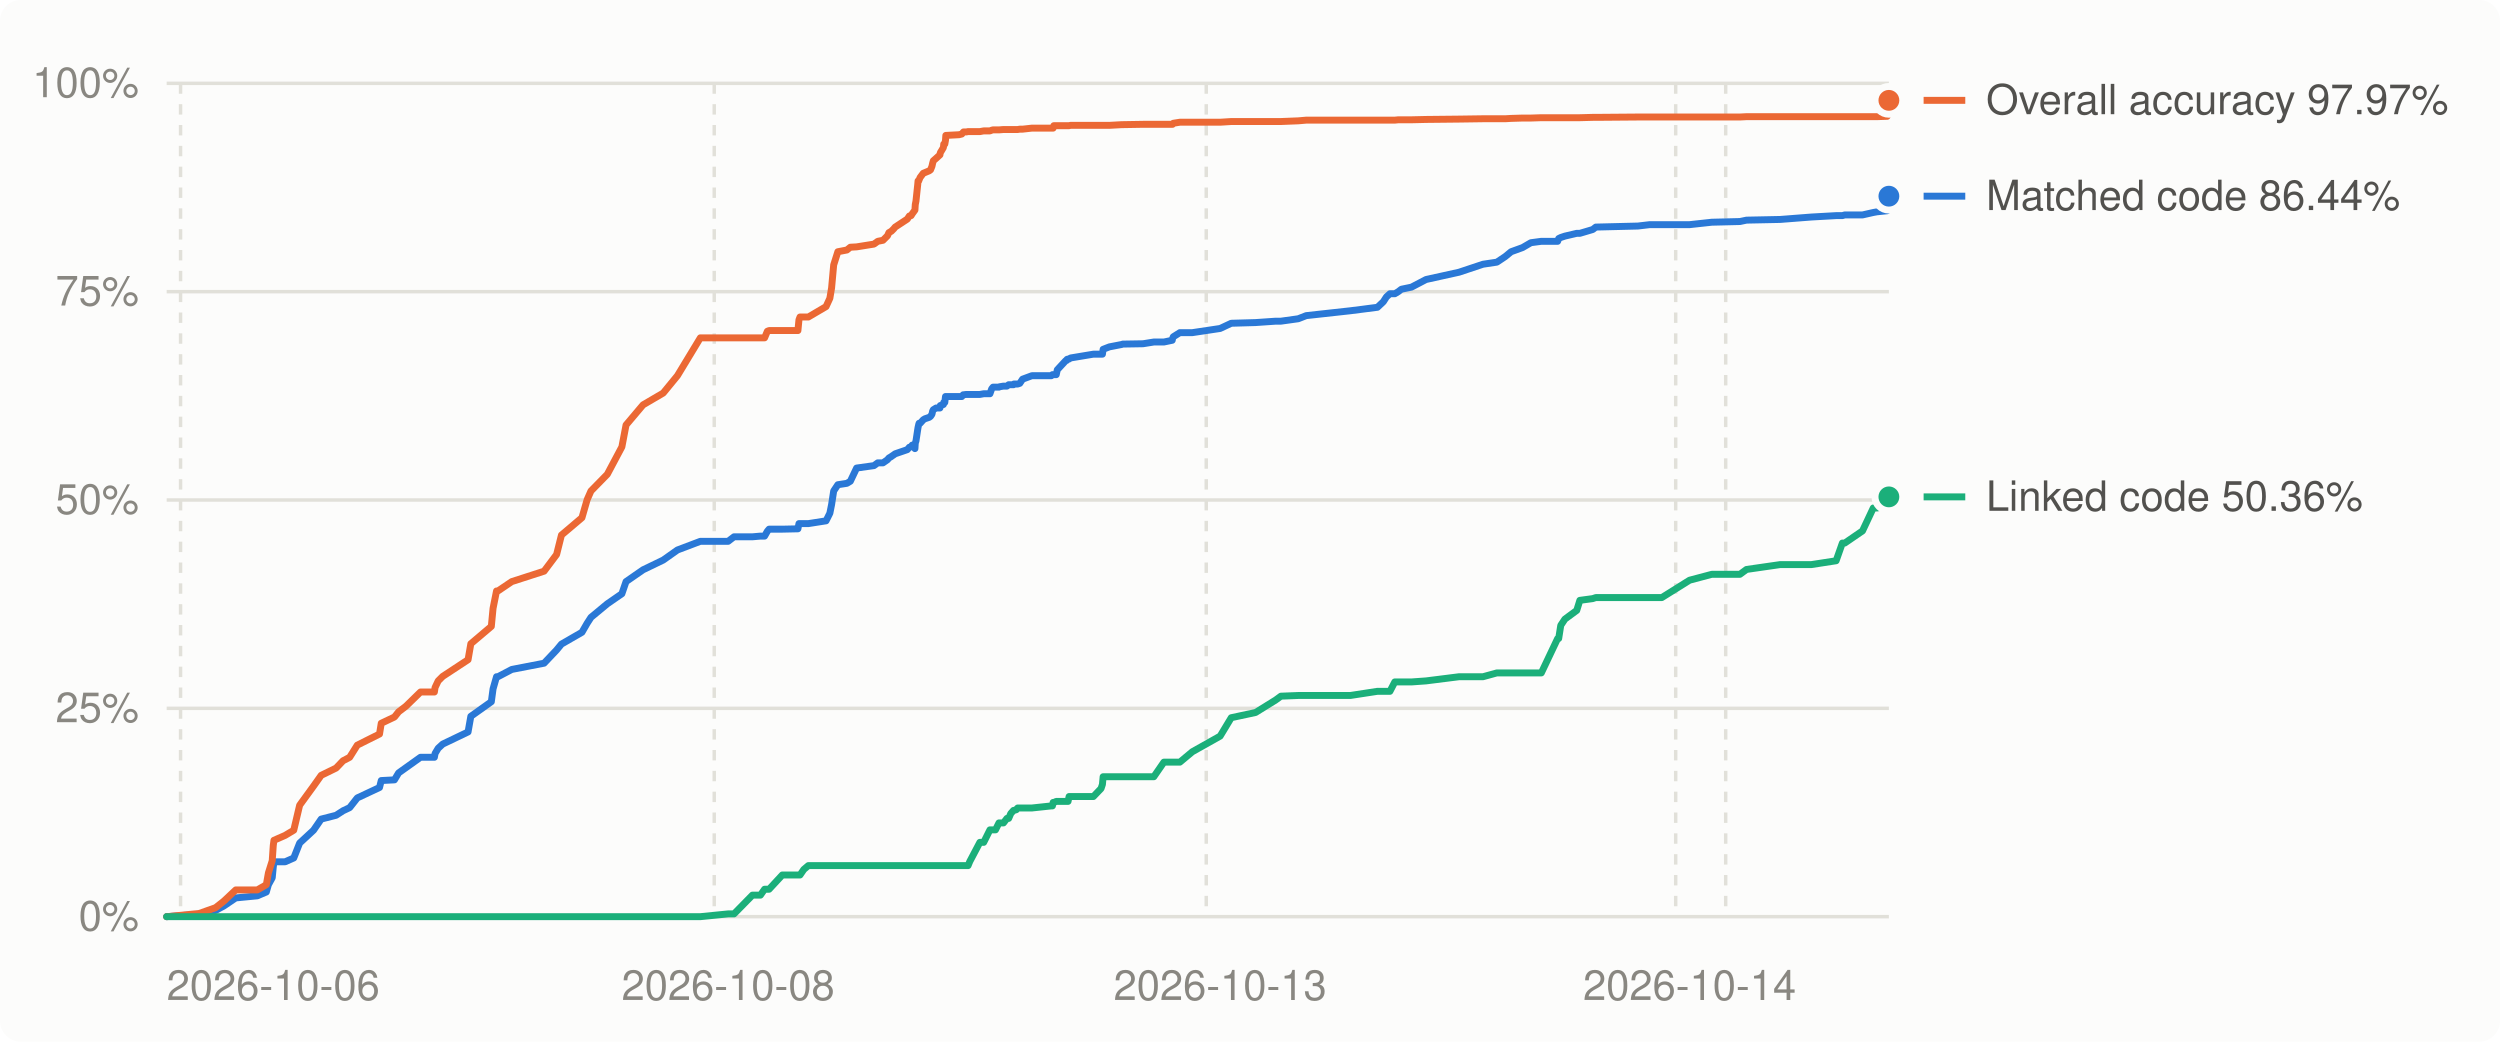
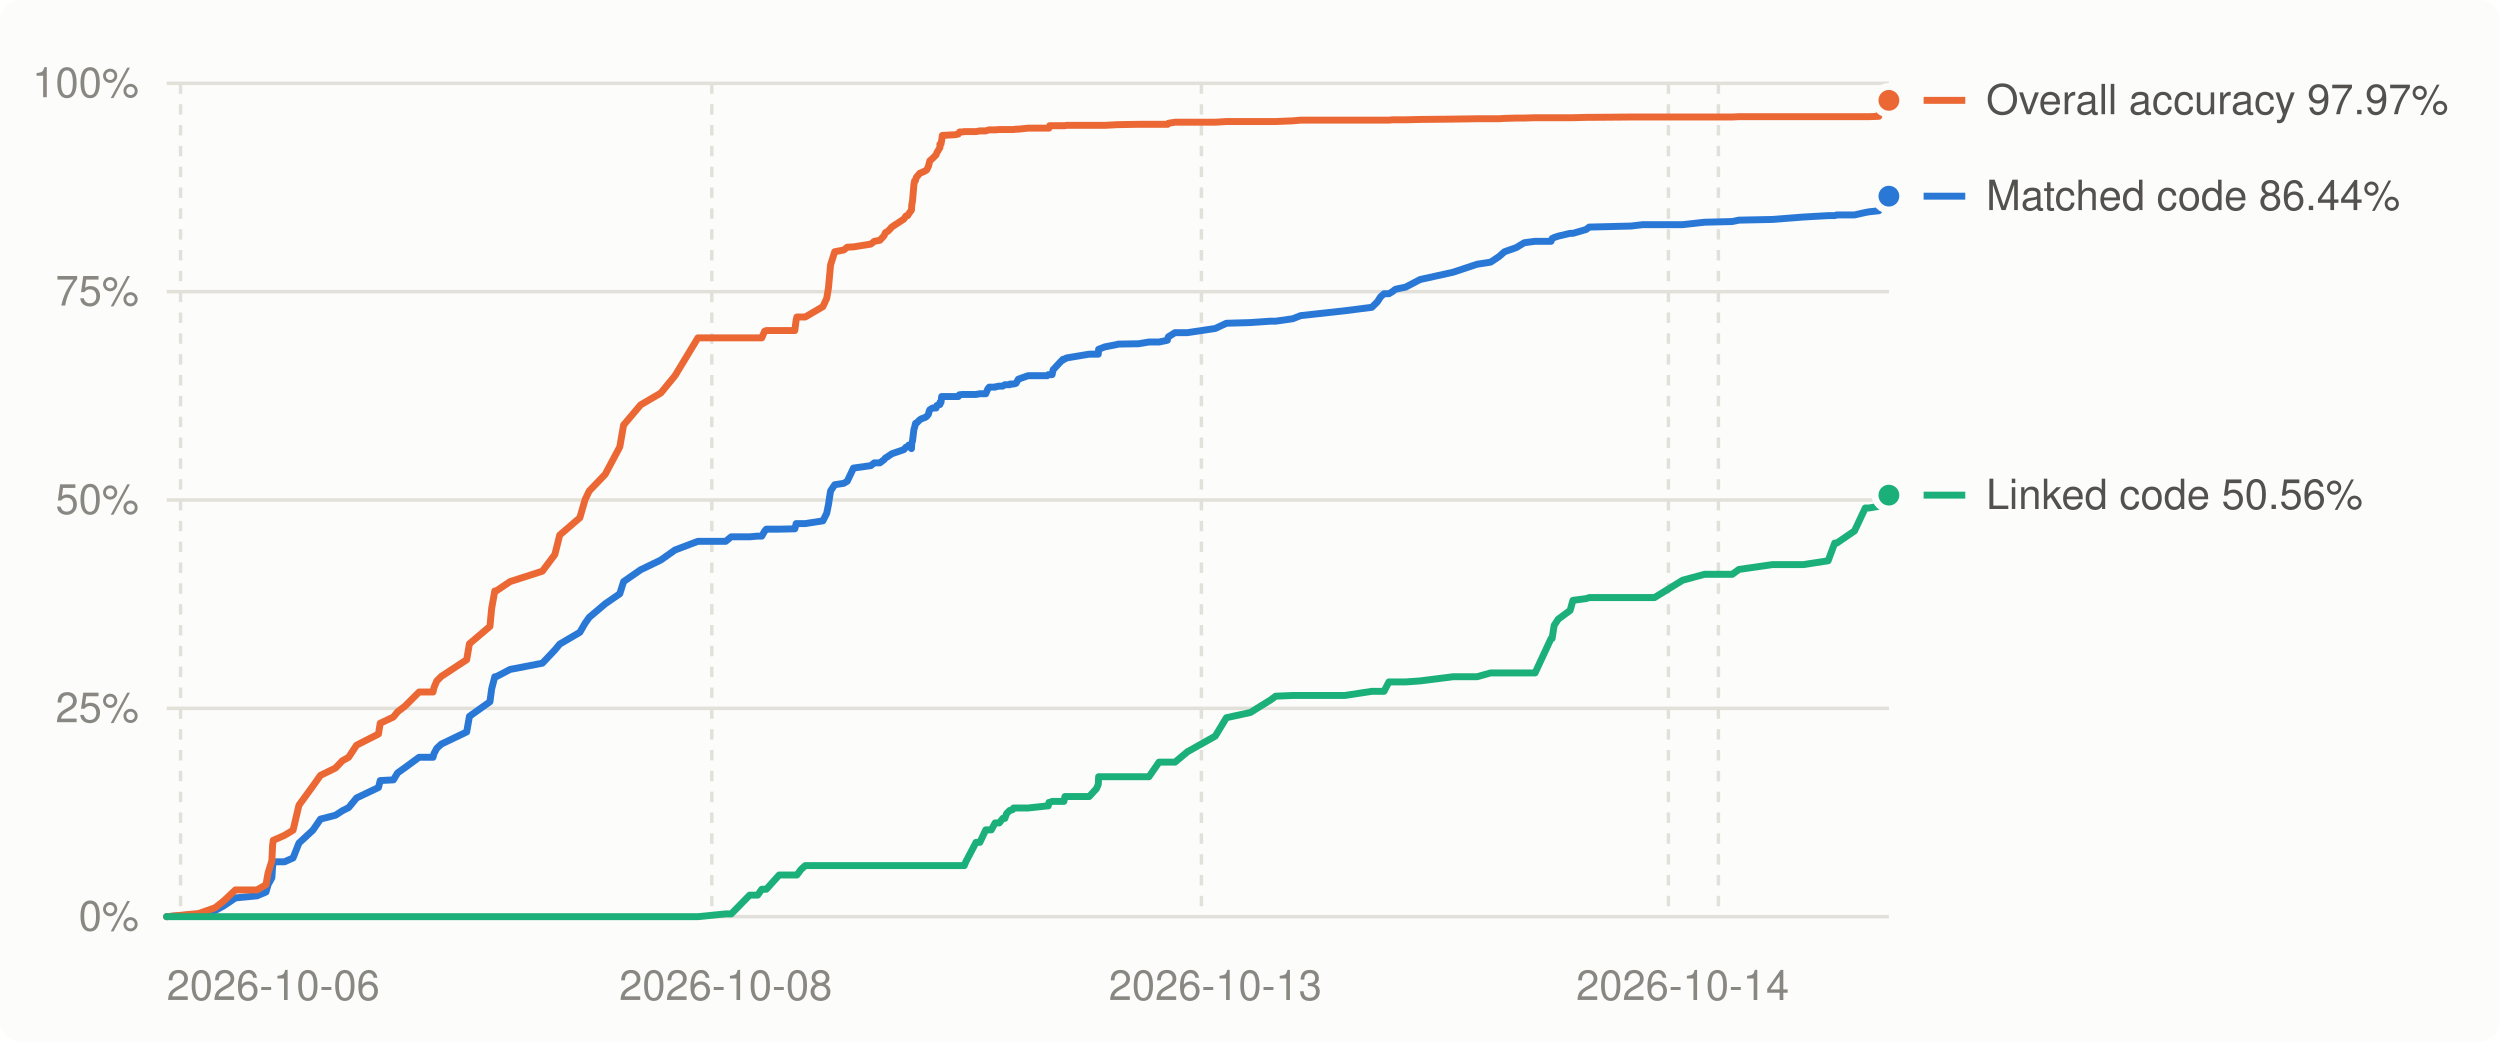
<svg xmlns="http://www.w3.org/2000/svg" viewBox="0 0 720 300" width="720" height="300" role="img" aria-label="Decompilation progress over time">
  <style>
.bg{fill:#fcfcfb}.grid{stroke:#e1e0d9}.muted{fill:#898781}.lbl{fill:#52514e}.ln0{stroke:#2a78d6}.dot0{fill:#2a78d6;stroke:#fcfcfb}.ln1{stroke:#eb6834}.dot1{fill:#eb6834;stroke:#fcfcfb}.ln2{stroke:#1baf7a}.dot2{fill:#1baf7a;stroke:#fcfcfb}
@media (prefers-color-scheme: dark){.bg{fill:#1a1a19}.grid{stroke:#2c2c2a}.muted{fill:#898781}.lbl{fill:#c3c2b7}.ln0{stroke:#3987e5}.dot0{fill:#3987e5;stroke:#1a1a19}.ln1{stroke:#d95926}.dot1{fill:#d95926;stroke:#1a1a19}.ln2{stroke:#199e70}.dot2{fill:#199e70;stroke:#1a1a19}}
text{font:12px -apple-system,BlinkMacSystemFont,'Segoe UI',Helvetica,Arial,sans-serif}
</style>
  <rect class="bg" width="720" height="300" rx="6" />
  <line x1="48" x2="544" y1="264.0" y2="264.0" class="grid" stroke-width="1" />
  <text x="40" y="268.0" class="muted" text-anchor="end">0%</text>
  <line x1="48" x2="544" y1="204.0" y2="204.0" class="grid" stroke-width="1" />
  <text x="40" y="208.0" class="muted" text-anchor="end">25%</text>
  <line x1="48" x2="544" y1="144.0" y2="144.0" class="grid" stroke-width="1" />
  <text x="40" y="148.0" class="muted" text-anchor="end">50%</text>
  <line x1="48" x2="544" y1="84.0" y2="84.0" class="grid" stroke-width="1" />
  <text x="40" y="88.0" class="muted" text-anchor="end">75%</text>
  <line x1="48" x2="544" y1="24.0" y2="24.0" class="grid" stroke-width="1" />
  <text x="40" y="28.0" class="muted" text-anchor="end">100%</text>
  <line x1="52.0" x2="52.0" y1="24" y2="264" class="grid" stroke-width="1" stroke-dasharray="3 3" />
-   <line x1="205.7" x2="205.7" y1="24" y2="264" class="grid" stroke-width="1" stroke-dasharray="3 3" />
-   <line x1="347.4" x2="347.4" y1="24" y2="264" class="grid" stroke-width="1" stroke-dasharray="3 3" />
-   <line x1="482.6" x2="482.6" y1="24" y2="264" class="grid" stroke-width="1" stroke-dasharray="3 3" />
-   <line x1="497.0" x2="497.0" y1="24" y2="264" class="grid" stroke-width="1" stroke-dasharray="3 3" />
+   <line x1="205.0" x2="205.0" y1="24" y2="264" class="grid" stroke-width="1" stroke-dasharray="3 3" />
+   <line x1="346.0" x2="346.0" y1="24" y2="264" class="grid" stroke-width="1" stroke-dasharray="3 3" />
+   <line x1="480.5" x2="480.5" y1="24" y2="264" class="grid" stroke-width="1" stroke-dasharray="3 3" />
+   <line x1="494.9" x2="494.9" y1="24" y2="264" class="grid" stroke-width="1" stroke-dasharray="3 3" />
  <text class="muted" x="48.0" y="288" text-anchor="start">2026-10-06</text>
-   <text class="muted" x="209.7" y="288" text-anchor="middle">2026-10-08</text>
-   <text class="muted" x="351.4" y="288" text-anchor="middle">2026-10-13</text>
-   <text class="muted" x="486.6" y="288" text-anchor="middle">2026-10-14</text>
-   <polyline points="48.0,264.0 56.1,263.4 57.3,263.3 62.1,262.2 64.5,260.9 67.9,258.6 74.1,258.0 76.7,256.9 77.3,254.8 78.4,252.8 78.7,249.7 78.9,248.2 82.1,248.2 84.6,247.1 86.3,242.8 90.3,239.1 92.5,235.9 96.8,234.8 98.8,233.5 100.7,232.6 102.9,229.8 109.3,226.8 109.8,224.8 113.6,224.6 114.8,222.6 116.9,221.1 121.1,218.1 125.1,218.1 125.3,217.0 126.2,215.5 127.5,214.3 134.8,210.8 135.6,206.3 141.5,202.1 142.0,198.4 143.0,194.9 143.4,194.9 147.4,192.8 156.7,191.0 160.3,187.2 161.7,185.5 167.6,182.1 169.1,179.5 170.2,177.8 174.9,173.9 179.1,171.0 180.3,167.5 185.2,164.1 191.0,161.3 195.1,158.4 201.7,155.9 209.7,155.9 211.4,154.6 216.7,154.6 219.0,154.4 220.2,154.4 221.0,153.0 221.5,152.4 225.3,152.4 229.8,152.3 230.1,150.8 230.4,150.8 231.5,150.8 232.8,150.8 237.9,150.0 239.0,147.8 239.5,145.3 240.1,141.4 241.3,139.6 243.9,139.2 244.9,138.6 246.7,134.8 251.7,134.1 252.8,133.3 254.3,133.3 255.6,132.4 256.0,131.9 256.7,131.5 256.8,131.4 257.4,131.0 257.8,130.7 261.3,129.5 261.9,128.8 262.4,128.7 262.7,128.2 263.5,129.2 263.6,127.6 263.8,127.0 264.3,123.7 264.4,123.1 264.6,122.2 264.7,121.9 265.0,121.9 265.9,120.9 266.4,120.6 267.6,120.2 268.0,119.9 268.4,119.3 268.6,118.4 268.8,118.0 269.6,117.5 270.7,117.5 270.8,116.8 271.7,116.5 271.8,115.9 272.1,115.9 272.3,114.2 272.4,114.2 274.3,114.2 276.2,114.2 277.0,114.2 277.4,113.7 277.5,113.7 278.3,113.6 278.8,113.6 279.3,113.6 282.2,113.6 283.3,113.4 285.1,113.4 285.6,112.0 286.0,111.5 286.7,111.5 287.7,111.5 287.8,111.4 289.0,111.2 290.0,111.2 290.5,110.8 291.1,110.8 291.9,110.8 292.0,110.6 292.7,110.6 292.9,110.6 293.1,110.6 293.7,110.4 294.5,109.2 297.2,108.2 302.8,108.2 303.1,107.9 303.3,107.9 303.5,107.9 303.8,107.9 304.2,107.9 304.5,106.5 306.9,103.9 307.2,103.8 307.3,103.5 307.6,103.4 307.9,103.4 308.3,103.1 314.9,102.0 317.1,102.0 317.5,102.0 317.7,100.6 319.5,99.9 323.1,99.2 323.3,99.1 329.2,99.0 332.3,98.5 335.2,98.5 337.6,98.0 337.7,97.5 337.9,97.0 339.8,95.8 343.4,95.8 351.4,94.6 354.6,93.1 361.6,92.9 367.4,92.5 368.9,92.5 373.9,91.8 376.2,90.9 388.9,89.5 396.7,88.5 398.4,86.9 399.3,85.5 400.3,84.6 401.7,84.6 402.7,84.0 403.6,83.3 406.5,82.7 410.7,80.5 420.2,78.4 427.1,76.1 431.1,75.5 433.5,73.9 435.2,72.5 438.5,71.3 440.9,69.9 443.9,69.5 448.6,69.5 448.9,68.7 449.5,68.4 450.7,68.0 454.1,67.2 455.0,67.2 458.7,66.1 459.6,65.4 471.7,65.1 475.1,64.7 478.6,64.7 486.6,64.7 493.0,64.0 501.1,63.8 503.0,63.4 512.7,63.2 521.7,62.5 528.8,62.1 530.6,62.1 531.3,61.9 536.4,61.9 539.5,61.2 540.6,61.0 543.5,60.7 544.0,56.5" fill="none" class="ln0" stroke-width="2" stroke-linejoin="round" stroke-linecap="round" />
-   <polyline points="48.0,264.0 56.1,263.2 57.3,263.1 62.1,261.4 64.5,259.5 67.9,256.3 74.1,256.3 76.7,254.8 77.3,251.4 78.4,247.9 78.7,243.5 78.9,242.0 82.1,240.6 84.6,239.1 86.3,231.9 90.3,226.4 92.5,223.3 96.8,221.2 98.8,219.1 100.7,218.1 102.9,214.6 109.3,211.4 109.8,208.3 113.6,206.5 114.8,205.0 116.9,203.4 121.1,199.3 125.1,199.3 125.3,198.0 126.2,196.1 127.5,194.8 134.8,190.0 135.6,185.4 141.5,180.4 142.0,175.2 143.0,170.2 143.4,170.2 147.4,167.5 156.7,164.5 160.3,159.7 161.7,154.1 167.6,149.1 169.1,143.9 170.2,141.4 174.9,136.6 179.1,128.7 180.3,122.4 185.2,116.6 191.0,113.2 195.1,108.2 201.7,97.3 209.7,97.3 211.4,97.3 216.7,97.3 219.0,97.3 220.2,97.3 221.0,95.4 221.5,95.2 225.3,95.2 229.8,95.2 230.1,92.1 230.4,91.3 231.5,91.3 232.8,91.3 237.9,88.3 239.0,85.9 239.5,82.9 240.1,76.3 241.3,72.5 243.9,72.0 244.9,71.2 246.7,71.1 251.7,70.3 252.8,69.5 254.3,69.2 255.6,67.9 256.0,67.0 256.7,66.6 256.8,66.5 257.4,65.9 257.8,65.4 261.3,63.1 261.9,62.2 262.4,62.1 262.7,61.6 263.5,60.5 263.6,58.9 263.8,57.9 264.3,53.2 264.4,52.1 264.6,52.1 264.7,51.8 265.0,51.1 265.9,49.9 266.4,49.7 267.6,49.2 268.0,48.9 268.4,47.9 268.6,47.0 268.8,46.3 269.6,45.6 270.7,44.6 270.8,44.0 271.7,42.5 271.8,41.5 272.1,41.5 272.3,40.4 272.4,39.0 274.3,38.9 276.2,38.8 277.0,38.6 277.4,38.1 277.5,38.0 278.3,38.0 278.8,37.9 279.3,37.9 282.2,37.9 283.3,37.7 285.1,37.7 285.6,37.5 286.0,37.4 286.7,37.4 287.7,37.4 287.8,37.4 289.0,37.3 290.0,37.3 290.5,37.3 291.1,37.3 291.9,37.3 292.0,37.3 292.7,37.3 292.9,37.3 293.1,37.3 293.7,37.2 294.5,37.2 297.2,36.9 302.8,36.9 303.1,36.9 303.3,36.9 303.5,36.2 303.8,36.2 304.2,36.2 304.5,36.2 306.9,36.2 307.2,36.2 307.3,36.2 307.6,36.2 307.9,36.2 308.3,36.1 314.9,36.1 317.1,36.1 317.5,36.1 317.7,36.1 319.5,36.1 323.1,35.9 323.3,35.9 329.2,35.8 332.3,35.8 335.2,35.8 337.6,35.8 337.7,35.8 337.9,35.5 339.8,35.2 343.4,35.2 351.4,35.2 354.6,35.0 361.6,35.0 367.4,35.0 368.9,35.0 373.9,34.8 376.2,34.6 388.9,34.6 396.7,34.6 398.4,34.6 399.3,34.6 400.3,34.6 401.7,34.6 402.7,34.5 403.6,34.5 406.5,34.5 410.7,34.4 420.2,34.3 427.1,34.2 431.1,34.2 433.5,34.2 435.2,34.1 438.5,34.0 440.9,34.0 443.9,33.9 448.6,33.9 448.9,33.9 449.5,33.9 450.7,33.9 454.1,33.9 455.0,33.9 458.7,33.8 459.6,33.8 471.7,33.7 475.1,33.7 478.6,33.7 486.6,33.7 493.0,33.7 501.1,33.7 503.0,33.6 512.7,33.6 521.7,33.6 528.8,33.6 530.6,33.6 531.3,33.6 536.4,33.6 539.5,33.6 540.6,33.6 543.5,33.5 544.0,28.9" fill="none" class="ln1" stroke-width="2" stroke-linejoin="round" stroke-linecap="round" />
-   <polyline points="48.0,264.0 56.1,264.0 57.3,264.0 62.1,264.0 64.5,264.0 67.9,264.0 74.1,264.0 76.7,264.0 77.3,264.0 78.4,264.0 78.7,264.0 78.9,264.0 82.1,264.0 84.6,264.0 86.3,264.0 90.3,264.0 92.5,264.0 96.8,264.0 98.8,264.0 100.7,264.0 102.9,264.0 109.3,264.0 109.8,264.0 113.6,264.0 114.8,264.0 116.9,264.0 121.1,264.0 125.1,264.0 125.3,264.0 126.2,264.0 127.5,264.0 134.8,264.0 135.6,264.0 141.5,264.0 142.0,264.0 143.0,264.0 143.4,264.0 147.4,264.0 156.7,264.0 160.3,264.0 161.7,264.0 167.6,264.0 169.1,264.0 170.2,264.0 174.9,264.0 179.1,264.0 180.3,264.0 185.2,264.0 191.0,264.0 195.1,264.0 201.7,264.0 209.7,263.2 211.4,263.2 216.7,257.8 219.0,257.8 220.2,256.1 221.0,256.1 221.5,256.1 225.3,252.0 229.8,252.0 230.1,252.0 230.4,252.0 231.5,250.4 232.8,249.3 237.9,249.3 239.0,249.3 239.5,249.3 240.1,249.3 241.3,249.3 243.9,249.3 244.9,249.3 246.7,249.3 251.7,249.3 252.8,249.3 254.3,249.3 255.6,249.3 256.0,249.3 256.7,249.3 256.8,249.3 257.4,249.3 257.8,249.3 261.3,249.3 261.9,249.3 262.4,249.3 262.7,249.3 263.5,249.3 263.6,249.3 263.8,249.3 264.3,249.3 264.4,249.3 264.6,249.3 264.7,249.3 265.0,249.3 265.9,249.3 266.4,249.3 267.6,249.3 268.0,249.3 268.4,249.3 268.6,249.3 268.8,249.3 269.6,249.3 270.7,249.3 270.8,249.3 271.7,249.3 271.8,249.3 272.1,249.3 272.3,249.3 272.4,249.3 274.3,249.3 276.2,249.3 277.0,249.3 277.4,249.3 277.5,249.3 278.3,249.3 278.8,249.3 279.3,248.1 282.2,242.6 283.3,242.6 285.1,239.0 285.6,239.0 286.0,239.0 286.7,239.0 287.7,237.0 287.8,237.0 289.0,237.0 290.0,235.7 290.5,235.7 291.1,234.3 291.9,233.4 292.0,233.4 292.7,233.2 292.9,232.9 293.1,232.7 293.7,232.7 294.5,232.7 297.2,232.7 302.8,232.1 303.1,232.1 303.3,231.1 303.5,231.1 303.8,231.0 304.2,230.8 304.5,230.8 306.9,230.8 307.2,230.8 307.3,230.8 307.6,230.8 307.9,229.4 308.3,229.4 314.9,229.4 317.1,227.1 317.5,225.9 317.7,223.7 319.5,223.7 323.1,223.7 323.3,223.7 329.2,223.7 332.3,223.7 335.2,219.5 337.6,219.5 337.7,219.5 337.9,219.5 339.8,219.5 343.4,216.5 351.4,212.0 354.6,206.7 361.6,205.2 367.4,201.6 368.9,200.5 373.9,200.3 376.2,200.3 388.9,200.3 396.7,199.1 398.4,199.1 399.3,199.1 400.3,199.1 401.7,196.4 402.7,196.4 403.6,196.4 406.5,196.4 410.7,196.1 420.2,194.9 427.1,194.9 431.1,193.8 433.5,193.8 435.2,193.8 438.5,193.8 440.9,193.8 443.9,193.8 448.6,183.9 448.9,183.9 449.5,180.1 450.7,178.3 454.1,175.8 455.0,172.9 458.7,172.4 459.6,172.1 471.7,172.1 475.1,172.1 478.6,172.1 486.6,167.1 493.0,165.4 501.1,165.4 503.0,164.0 512.7,162.6 521.7,162.6 528.8,161.5 530.6,156.4 531.3,156.4 536.4,152.9 539.5,146.3 540.6,146.3 543.5,145.8 544.0,143.1" fill="none" class="ln2" stroke-width="2" stroke-linejoin="round" stroke-linecap="round" />
+   <text class="muted" x="209.0" y="288" text-anchor="middle">2026-10-08</text>
+   <text class="muted" x="350.0" y="288" text-anchor="middle">2026-10-13</text>
+   <text class="muted" x="484.6" y="288" text-anchor="middle">2026-10-14</text>
+   <polyline points="48.0,264.0 56.0,263.4 57.2,263.3 62.0,262.2 64.4,260.9 67.8,258.6 74.0,258.0 76.6,256.9 77.2,254.8 78.3,252.8 78.5,249.7 78.7,248.2 81.9,248.2 84.4,247.1 86.1,242.8 90.1,239.1 92.3,235.9 96.6,234.8 98.6,233.5 100.4,232.6 102.7,229.8 109.0,226.8 109.5,224.8 113.3,224.6 114.5,222.6 116.6,221.1 120.7,218.1 124.7,218.1 125.0,217.0 125.8,215.5 127.1,214.3 134.4,210.8 135.2,206.3 141.1,202.1 141.6,198.4 142.5,194.9 142.9,194.9 146.9,192.8 156.2,191.0 159.8,187.2 161.2,185.5 167.0,182.1 168.5,179.5 169.7,177.8 174.3,173.9 178.5,171.0 179.6,167.5 184.5,164.1 190.3,161.3 194.4,158.4 201.0,155.9 209.0,155.9 210.6,154.6 215.9,154.6 218.2,154.4 219.4,154.4 220.2,153.0 220.7,152.4 224.4,152.4 228.9,152.3 229.3,150.8 229.5,150.8 230.7,150.8 231.9,150.8 237.0,150.0 238.1,147.8 238.6,145.3 239.2,141.4 240.4,139.6 243.0,139.2 244.0,138.6 245.8,134.8 250.8,134.1 251.8,133.3 253.4,133.3 254.6,132.4 255.0,131.9 255.7,131.5 255.8,131.4 256.4,131.0 256.8,130.7 260.3,129.5 260.9,128.8 261.4,128.7 261.7,128.2 262.5,129.2 262.6,127.6 262.8,127.0 263.2,123.7 263.4,123.1 263.6,122.2 263.7,121.9 263.9,121.9 264.9,120.9 265.4,120.6 266.5,120.2 266.9,119.9 267.4,119.3 267.6,118.4 267.8,118.0 268.6,117.5 269.6,117.5 269.8,116.8 270.7,116.5 270.7,115.9 271.0,115.9 271.2,114.2 271.4,114.2 273.2,114.2 275.1,114.2 276.0,114.2 276.3,113.7 276.4,113.7 277.2,113.6 277.7,113.6 278.2,113.6 281.1,113.6 282.2,113.4 283.9,113.4 284.5,112.0 284.9,111.5 285.5,111.5 286.6,111.5 286.7,111.4 287.8,111.2 288.8,111.2 289.4,110.8 289.9,110.8 290.8,110.8 290.9,110.6 291.6,110.6 291.8,110.6 291.9,110.6 292.6,110.4 293.3,109.2 296.1,108.2 301.6,108.2 301.9,107.9 302.1,107.9 302.3,107.9 302.6,107.9 303.0,107.9 303.3,106.5 305.7,103.9 306.0,103.8 306.1,103.5 306.4,103.4 306.7,103.4 307.1,103.1 313.7,102.0 315.8,102.0 316.3,102.0 316.4,100.6 318.2,99.9 321.8,99.2 322.0,99.1 327.9,99.0 330.9,98.5 333.8,98.5 336.2,98.0 336.3,97.5 336.5,97.0 338.4,95.8 342.0,95.8 350.0,94.6 353.2,93.1 360.1,92.9 365.9,92.5 367.4,92.5 372.3,91.8 374.6,90.9 387.3,89.5 395.1,88.5 396.7,86.9 397.6,85.5 398.6,84.6 400.0,84.6 401.0,84.0 401.9,83.3 404.8,82.7 409.0,80.5 418.5,78.4 425.4,76.1 429.3,75.5 431.7,73.9 433.3,72.5 436.7,71.3 439.0,69.9 442.1,69.5 446.7,69.5 447.0,68.7 447.6,68.4 448.8,68.0 452.2,67.2 453.0,67.2 456.8,66.1 457.7,65.4 469.7,65.1 473.1,64.7 476.5,64.7 484.6,64.7 490.9,64.0 498.9,63.8 500.8,63.4 510.5,63.2 519.4,62.5 526.5,62.1 528.4,62.1 529.0,61.9 534.1,61.9 537.2,61.2 538.3,61.0 541.1,60.7 541.7,56.5 544.0,56.5" fill="none" class="ln0" stroke-width="2" stroke-linejoin="round" stroke-linecap="round" />
+   <polyline points="48.0,264.0 56.0,263.2 57.2,263.1 62.0,261.4 64.4,259.5 67.8,256.3 74.0,256.3 76.6,254.8 77.2,251.4 78.3,247.9 78.5,243.5 78.7,242.0 81.9,240.6 84.4,239.1 86.1,231.9 90.1,226.4 92.3,223.3 96.6,221.2 98.6,219.1 100.4,218.1 102.7,214.6 109.0,211.4 109.5,208.3 113.3,206.5 114.5,205.0 116.6,203.4 120.7,199.3 124.7,199.3 125.0,198.0 125.8,196.1 127.1,194.8 134.4,190.0 135.2,185.4 141.1,180.4 141.6,175.2 142.5,170.2 142.9,170.2 146.9,167.5 156.2,164.5 159.8,159.7 161.2,154.1 167.0,149.1 168.5,143.9 169.7,141.4 174.3,136.6 178.5,128.7 179.6,122.4 184.5,116.6 190.3,113.2 194.4,108.2 201.0,97.3 209.0,97.3 210.6,97.3 215.9,97.3 218.2,97.3 219.4,97.3 220.2,95.4 220.7,95.2 224.4,95.2 228.9,95.2 229.3,92.1 229.5,91.3 230.7,91.3 231.9,91.3 237.0,88.3 238.1,85.9 238.6,82.9 239.2,76.3 240.4,72.5 243.0,72.0 244.0,71.2 245.8,71.1 250.8,70.3 251.8,69.5 253.4,69.2 254.6,67.9 255.0,67.0 255.7,66.6 255.8,66.5 256.4,65.9 256.8,65.4 260.3,63.1 260.9,62.2 261.4,62.1 261.7,61.6 262.5,60.5 262.6,58.9 262.8,57.9 263.2,53.2 263.4,52.1 263.6,52.1 263.7,51.8 263.9,51.1 264.9,49.9 265.4,49.7 266.5,49.2 266.9,48.9 267.4,47.9 267.6,47.0 267.8,46.3 268.6,45.6 269.6,44.6 269.8,44.0 270.7,42.5 270.7,41.5 271.0,41.5 271.2,40.4 271.4,39.0 273.2,38.9 275.1,38.8 276.0,38.6 276.3,38.1 276.4,38.0 277.2,38.0 277.7,37.9 278.2,37.9 281.1,37.9 282.2,37.7 283.9,37.7 284.5,37.5 284.9,37.4 285.5,37.4 286.6,37.4 286.7,37.4 287.8,37.3 288.8,37.3 289.4,37.3 289.9,37.3 290.8,37.3 290.9,37.3 291.6,37.3 291.8,37.3 291.9,37.3 292.6,37.2 293.3,37.2 296.1,36.9 301.6,36.9 301.9,36.9 302.1,36.9 302.3,36.2 302.6,36.2 303.0,36.2 303.3,36.2 305.7,36.2 306.0,36.2 306.1,36.2 306.4,36.2 306.7,36.2 307.1,36.1 313.7,36.1 315.8,36.1 316.3,36.1 316.4,36.1 318.2,36.1 321.8,35.9 322.0,35.9 327.9,35.8 330.9,35.8 333.8,35.8 336.2,35.8 336.3,35.8 336.5,35.5 338.4,35.2 342.0,35.2 350.0,35.2 353.2,35.0 360.1,35.0 365.9,35.0 367.4,35.0 372.3,34.8 374.6,34.6 387.3,34.6 395.1,34.6 396.7,34.6 397.6,34.6 398.6,34.6 400.0,34.6 401.0,34.5 401.9,34.5 404.8,34.5 409.0,34.4 418.5,34.3 425.4,34.2 429.3,34.2 431.7,34.2 433.3,34.1 436.7,34.0 439.0,34.0 442.1,33.9 446.7,33.9 447.0,33.9 447.6,33.9 448.8,33.9 452.2,33.9 453.0,33.9 456.8,33.8 457.7,33.8 469.7,33.7 473.1,33.7 476.5,33.7 484.6,33.7 490.9,33.7 498.9,33.7 500.8,33.6 510.5,33.6 519.4,33.6 526.5,33.6 528.4,33.6 529.0,33.6 534.1,33.6 537.2,33.6 538.3,33.6 541.1,33.5 541.7,28.9 544.0,28.9" fill="none" class="ln1" stroke-width="2" stroke-linejoin="round" stroke-linecap="round" />
+   <polyline points="48.0,264.0 56.0,264.0 57.2,264.0 62.0,264.0 64.4,264.0 67.8,264.0 74.0,264.0 76.6,264.0 77.2,264.0 78.3,264.0 78.5,264.0 78.7,264.0 81.9,264.0 84.4,264.0 86.1,264.0 90.1,264.0 92.3,264.0 96.6,264.0 98.6,264.0 100.4,264.0 102.7,264.0 109.0,264.0 109.5,264.0 113.3,264.0 114.5,264.0 116.6,264.0 120.7,264.0 124.7,264.0 125.0,264.0 125.8,264.0 127.1,264.0 134.4,264.0 135.2,264.0 141.1,264.0 141.6,264.0 142.5,264.0 142.9,264.0 146.9,264.0 156.2,264.0 159.8,264.0 161.2,264.0 167.0,264.0 168.5,264.0 169.7,264.0 174.3,264.0 178.5,264.0 179.6,264.0 184.5,264.0 190.3,264.0 194.4,264.0 201.0,264.0 209.0,263.2 210.6,263.2 215.9,257.8 218.2,257.8 219.4,256.1 220.2,256.1 220.7,256.1 224.4,252.0 228.9,252.0 229.3,252.0 229.5,252.0 230.7,250.4 231.9,249.3 237.0,249.3 238.1,249.3 238.6,249.3 239.2,249.3 240.4,249.3 243.0,249.3 244.0,249.3 245.8,249.3 250.8,249.3 251.8,249.3 253.4,249.3 254.6,249.3 255.0,249.3 255.7,249.3 255.8,249.3 256.4,249.3 256.8,249.3 260.3,249.3 260.9,249.3 261.4,249.3 261.7,249.3 262.5,249.3 262.6,249.3 262.8,249.3 263.2,249.3 263.4,249.3 263.6,249.3 263.7,249.3 263.9,249.3 264.9,249.3 265.4,249.3 266.5,249.3 266.9,249.3 267.4,249.3 267.6,249.3 267.8,249.3 268.6,249.3 269.6,249.3 269.8,249.3 270.7,249.3 270.7,249.3 271.0,249.3 271.2,249.3 271.4,249.3 273.2,249.3 275.1,249.3 276.0,249.3 276.3,249.3 276.4,249.3 277.2,249.3 277.7,249.3 278.2,248.1 281.1,242.6 282.2,242.6 283.9,239.0 284.5,239.0 284.9,239.0 285.5,239.0 286.6,237.0 286.7,237.0 287.8,237.0 288.8,235.7 289.4,235.7 289.9,234.3 290.8,233.4 290.9,233.4 291.6,233.2 291.8,232.9 291.9,232.7 292.6,232.7 293.3,232.7 296.1,232.7 301.6,232.1 301.9,232.1 302.1,231.1 302.3,231.1 302.6,231.0 303.0,230.8 303.3,230.8 305.7,230.8 306.0,230.8 306.1,230.8 306.4,230.8 306.7,229.4 307.1,229.4 313.7,229.4 315.8,227.1 316.3,225.9 316.4,223.7 318.2,223.7 321.8,223.7 322.0,223.7 327.9,223.7 330.9,223.7 333.8,219.5 336.2,219.5 336.3,219.5 336.5,219.5 338.4,219.5 342.0,216.5 350.0,212.0 353.2,206.7 360.1,205.2 365.9,201.6 367.4,200.5 372.3,200.3 374.6,200.3 387.3,200.3 395.1,199.1 396.7,199.1 397.6,199.1 398.6,199.1 400.0,196.4 401.0,196.4 401.9,196.4 404.8,196.4 409.0,196.1 418.5,194.9 425.4,194.9 429.3,193.8 431.7,193.8 433.3,193.8 436.7,193.8 439.0,193.8 442.1,193.8 446.7,183.9 447.0,183.9 447.6,180.1 448.8,178.3 452.2,175.8 453.0,172.9 456.8,172.4 457.7,172.1 469.7,172.1 473.1,172.1 476.5,172.1 484.6,167.1 490.9,165.4 498.9,165.4 500.8,164.0 510.5,162.6 519.4,162.6 526.5,161.5 528.4,156.4 529.0,156.4 534.1,152.9 537.2,146.3 538.3,146.3 541.1,145.8 541.7,143.1 544.0,142.6" fill="none" class="ln2" stroke-width="2" stroke-linejoin="round" stroke-linecap="round" />
  <circle cx="544.0" cy="56.5" r="4" class="dot0" stroke-width="2" />
  <circle cx="544.0" cy="28.9" r="4" class="dot1" stroke-width="2" />
-   <circle cx="544.0" cy="143.1" r="4" class="dot2" stroke-width="2" />
-   <line x1="554" x2="566" y1="143.1" y2="143.1" class="ln2" stroke-width="2" />
-   <text class="lbl" x="572" y="147.1">Linked code 50.36%</text>
+   <circle cx="544.0" cy="142.6" r="4" class="dot2" stroke-width="2" />
+   <line x1="554" x2="566" y1="142.6" y2="142.6" class="ln2" stroke-width="2" />
+   <text class="lbl" x="572" y="146.6">Linked code 50.56%</text>
  <line x1="554" x2="566" y1="56.5" y2="56.5" class="ln0" stroke-width="2" />
  <text class="lbl" x="572" y="60.5">Matched code 86.44%</text>
  <line x1="554" x2="566" y1="28.9" y2="28.9" class="ln1" stroke-width="2" />
  <text class="lbl" x="572" y="32.9">Overall accuracy 97.97%</text>
</svg>
